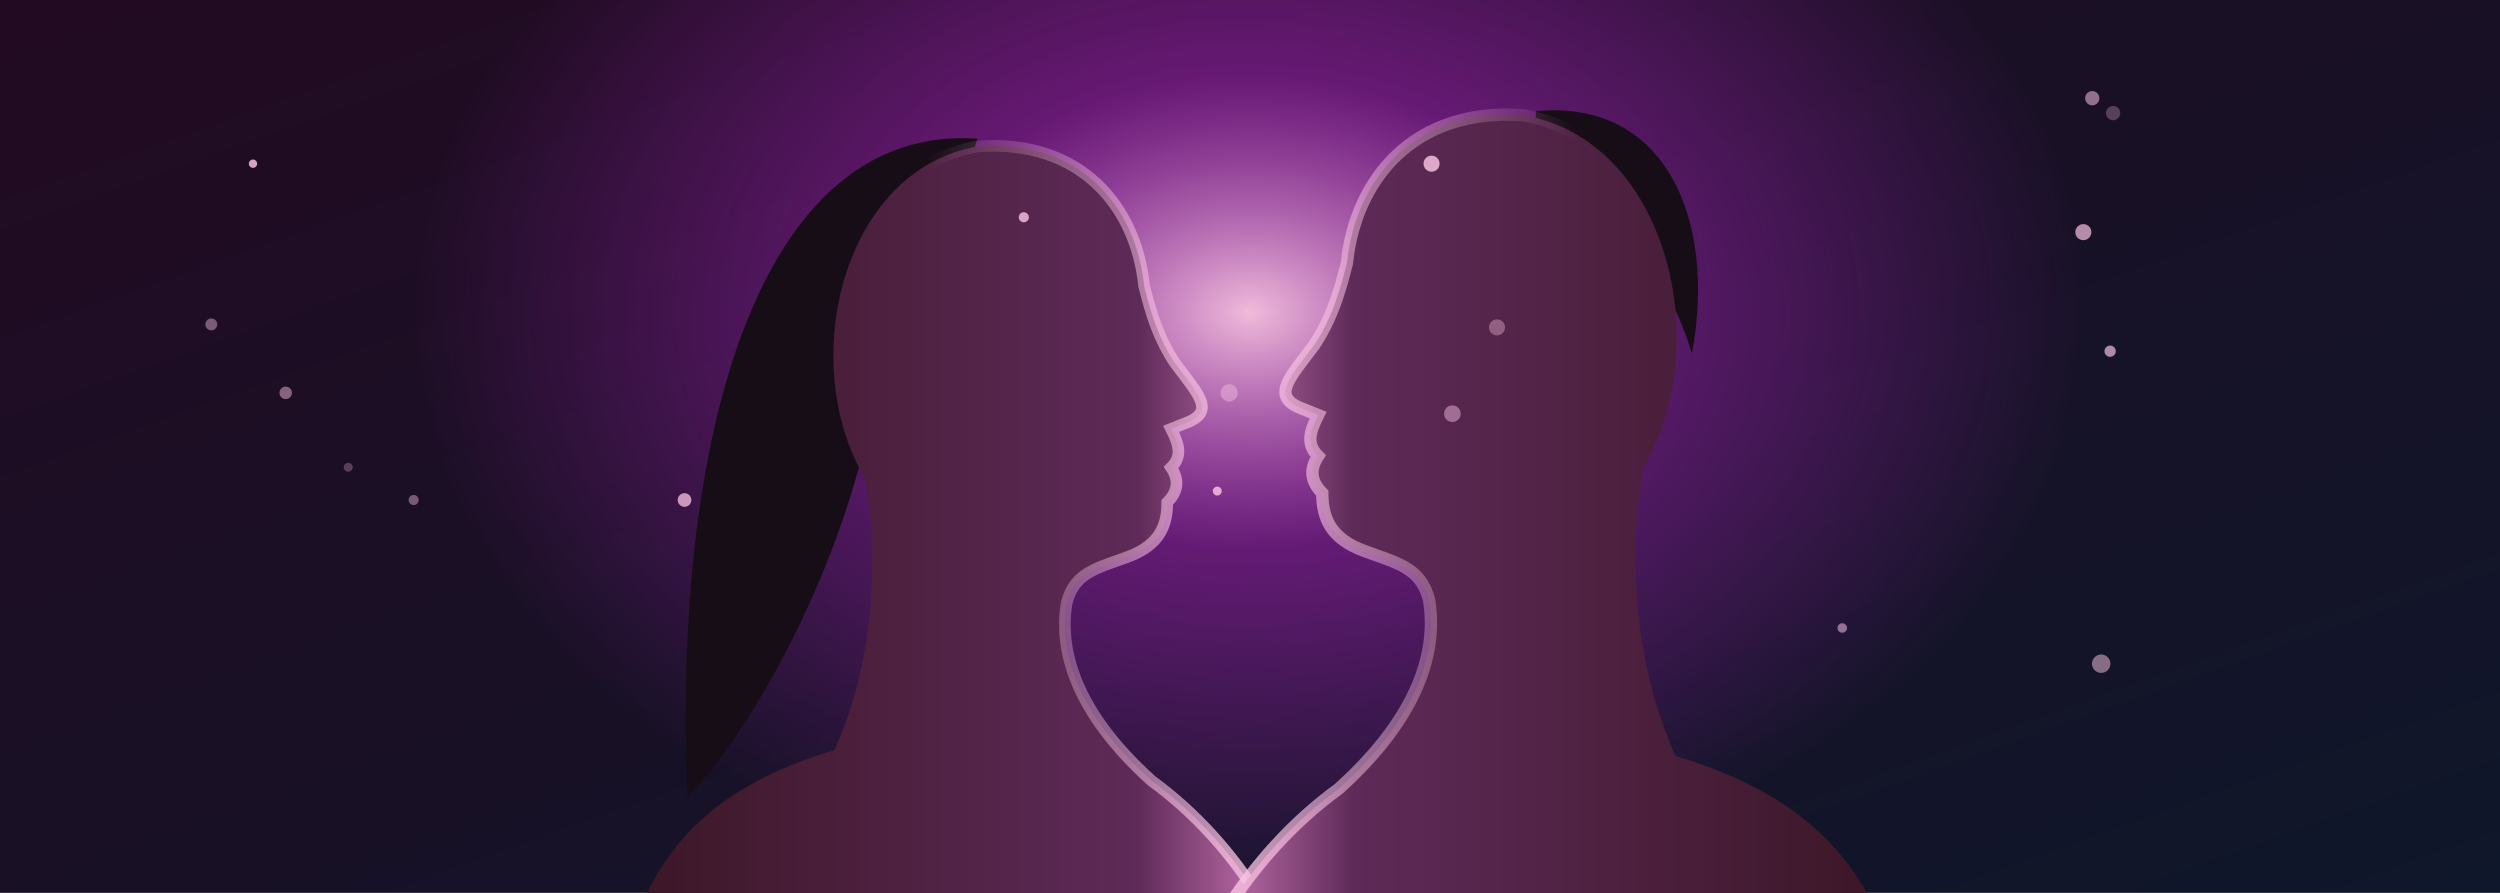
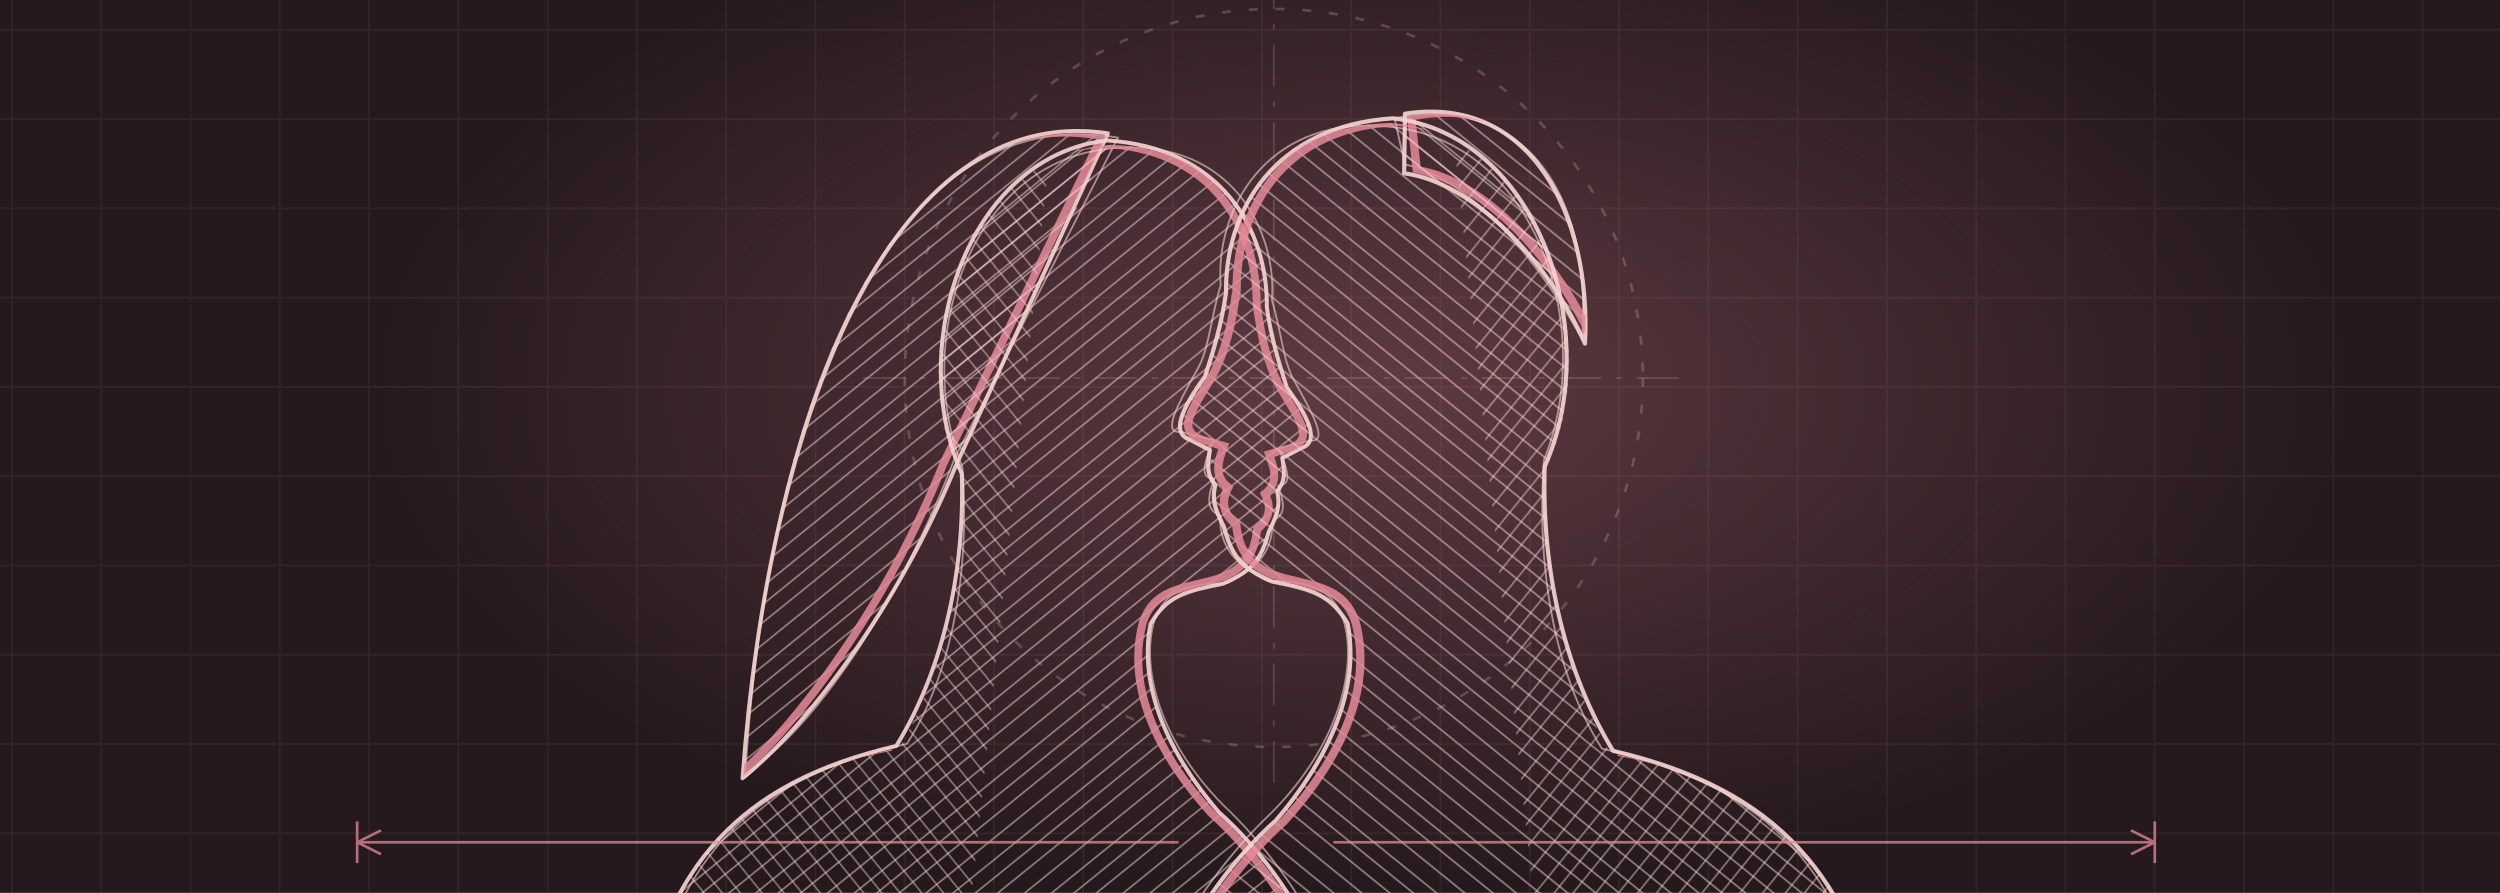
<svg xmlns="http://www.w3.org/2000/svg" viewBox="0 0 840 300" width="840" height="300">
  <defs>
-     <linearGradient id="bg" x1="0" y1="0" x2="1" y2="1">
-       <stop offset="0" stop-color="#220A22" />
-       <stop offset="1" stop-color="#0F172A" />
-     </linearGradient>
-     <radialGradient id="light" cx="0.5" cy="0.5" r="0.5">
-       <stop offset="0" stop-color="#FBC4E4" stop-opacity="0.95" />
-       <stop offset="0.4" stop-color="#C026D3" stop-opacity="0.45" />
-       <stop offset="1" stop-color="#C026D3" stop-opacity="0" />
+     <clipPath id="c1">
+       <path d="M-5 -58 C-62 -62 -84 20 -80 112 C-66 98 -46 64 -36 28 Z" />
+     </clipPath>
+     <clipPath id="c2">
+       <path d="M-100 175 C-96 135 -82 112 -42 100 C-33 80 -30 55 -34 30 C-52 0 -40 -50 -5 -56 C22 -58 36 -40 38 -20 C40 -12 42 -6 46 0 C52 8 56 12 50 15 L45 17 C47 21 48 24 45 27 C47 30 47 33 44 36 C44 42 42 47 34 50 C26 53 20 54 18 62 C16 74 20 90 40 108 C62 124 78 150 82 175 Z" />
+     </clipPath>
+     <clipPath id="c3">
+       <rect x="-150" y="-110" width="130" height="338" />
+     </clipPath>
+     <clipPath id="c4">
+       <path d="M-8 -57 C-40 -60 -52 -30 -46 2 C-40 -18 -24 -40 -8 -44 Z" />
+     </clipPath>
+     <clipPath id="c5">
+       <path d="M-100 175 C-96 135 -82 112 -42 100 C-33 80 -30 55 -34 30 C-52 0 -40 -50 -5 -56 C22 -58 36 -40 38 -20 C40 -12 42 -6 46 0 C52 8 56 12 50 15 L45 17 C47 21 48 24 45 27 C47 30 47 33 44 36 C44 42 42 47 34 50 C26 53 20 54 18 62 C16 74 20 90 40 108 C62 124 78 150 82 175 Z" />
+     </clipPath>
+     <clipPath id="c6">
+       <rect x="-150" y="-110" width="130" height="338" />
+     </clipPath>
+     <radialGradient id="gl" cx="0.5" cy="0.5" r="0.5">
+       <stop offset="0" stop-color="#E58A98" stop-opacity="0.30" />
+       <stop offset="1" stop-color="#E58A98" stop-opacity="0" />
    </radialGradient>
-     <linearGradient id="skinR" x1="0" y1="0" x2="1" y2="0">
-       <stop offset="0" stop-color="#3A1624" />
-       <stop offset="0.75" stop-color="#5E2A58" />
-       <stop offset="1" stop-color="#E58ACB" />
-     </linearGradient>
-     <linearGradient id="skinT" x1="0" y1="1" x2="0" y2="0">
-       <stop offset="0" stop-color="#3A1624" />
-       <stop offset="0.7" stop-color="#5E2A58" />
-       <stop offset="1" stop-color="#E58ACB" />
-     </linearGradient>
-     <linearGradient id="rimR" x1="0" y1="0" x2="1" y2="0">
-       <stop offset="0.45" stop-color="#FBC4E4" stop-opacity="0" />
-       <stop offset="1" stop-color="#FBC4E4" stop-opacity="0.95" />
-     </linearGradient>
-     <linearGradient id="rimT" x1="0" y1="1" x2="0" y2="0">
-       <stop offset="0.5" stop-color="#FBC4E4" stop-opacity="0" />
-       <stop offset="1" stop-color="#FBC4E4" stop-opacity="0.95" />
-     </linearGradient>
  </defs>
-   <rect width="840" height="300" fill="url(#bg)" />
-   <ellipse cx="420" cy="105" rx="280" ry="200" fill="url(#light)" />
-   <g transform="translate(335 122) scale(1.3 1.3) rotate(0)">
-     <path d="M-5 -58 C-62 -62 -84 20 -80 112 C-66 98 -46 64 -36 28 Z" fill="#170D16" />
-     <path d="M-100 175 C-96 135 -82 112 -42 100 C-33 80 -30 55 -34 30 C-52 0 -40 -50 -5 -56 C22 -58 36 -40 38 -20 C40 -12 42 -6 46 0 C52 8 56 12 50 15 L45 17 C47 21 48 24 45 27 C47 30 47 33 44 36 C44 42 42 47 34 50 C26 53 20 54 18 62 C16 74 20 90 40 108 C62 124 78 150 82 175 Z" fill="url(#skinR)" stroke="url(#rimR)" stroke-width="3" />
+   <rect width="840" height="300" fill="#25191D" />
+   <path d="M4 0V300M34 0V300M64 0V300M94 0V300M124 0V300M154 0V300M184 0V300M214 0V300M244 0V300M274 0V300M304 0V300M334 0V300M364 0V300M394 0V300M424 0V300M454 0V300M484 0V300M514 0V300M544 0V300M574 0V300M604 0V300M634 0V300M664 0V300M694 0V300M724 0V300M754 0V300M784 0V300M814 0V300M0 10H840M0 40H840M0 70H840M0 100H840M0 130H840M0 160H840M0 190H840M0 220H840M0 250H840M0 280H840" stroke="#F4D3D0" stroke-opacity="0.06" stroke-width="0.6" fill="none" />
+   <ellipse cx="458" cy="130" rx="330" ry="170" fill="url(#gl)" />
+   <circle cx="428" cy="127" r="124" fill="none" stroke="#F4D3D0" stroke-opacity="0.22" stroke-width="0.9" stroke-dasharray="3 6" />
+   <path d="M290 127H566M428 -11V265" stroke="#F4D3D0" stroke-opacity="0.176" stroke-width="0.6" stroke-dasharray="14 5 2 5" fill="none" />
+   <g transform="translate(372 124) scale(1.34 1.34) rotate(6)">
+     <g clip-path="url(#c1)">
+       <path d="M-270 115L-90 -65M-264 115L-84 -65M-259 115L-79 -65M-254 115L-74 -65M-248 115L-68 -65M-242 115L-62 -65M-237 115L-57 -65M-232 115L-52 -65M-226 115L-46 -65M-220 115L-40 -65M-215 115L-35 -65M-210 115L-30 -65M-204 115L-24 -65M-198 115L-18 -65M-193 115L-13 -65M-188 115L-8 -65M-182 115L-2 -65M-176 115L4 -65M-171 115L9 -65M-166 115L14 -65M-160 115L20 -65M-154 115L26 -65M-149 115L31 -65M-144 115L36 -65M-138 115L42 -65M-132 115L48 -65M-127 115L53 -65M-122 115L58 -65M-116 115L64 -65M-110 115L70 -65M-105 115L75 -65M-100 115L80 -65M-94 115L86 -65M-88 115L92 -65M-83 115L97 -65M-78 115L102 -65M-72 115L108 -65M-66 115L114 -65M-61 115L119 -65M-56 115L124 -65M-50 115L130 -65M-44 115L136 -65M-39 115L141 -65M-34 115L146 -65M-28 115L152 -65M-22 115L158 -65M-17 115L163 -65M-12 115L168 -65M-6 115L174 -65M-0 115L180 -65M5 115L185 -65M10 115L190 -65M16 115L196 -65M22 115L202 -65M27 115L207 -65M32 115L212 -65M38 115L218 -65M44 115L224 -65M49 115L229 -65M54 115L234 -65M60 115L240 -65M66 115L246 -65M71 115L251 -65M76 115L256 -65M82 115L262 -65M88 115L268 -65M93 115L273 -65M98 115L278 -65M104 115L284 -65M110 115L290 -65M115 115L295 -65M120 115L300 -65M126 115L306 -65M132 115L312 -65M137 115L317 -65M142 115L322 -65M148 115L328 -65M154 115L334 -65M159 115L339 -65M164 115L344 -65M170 115L350 -65M176 115L356 -65" fill="none" stroke="#F4D3D0" stroke-opacity="0.5" stroke-width="0.45" />
+     </g>
+     <path d="M-6.0 -58.8 C-61.1 -61.3 -83.1 20.7 -80.2 111.6 C-65.7 97.3 -45.7 64.3 -35.3 28.4 Z" fill="none" stroke="#F4D3D0" stroke-width="1.0" stroke-linejoin="round" stroke-opacity="0.92" />
+     <path d="M-4.8 -57.0 C-63.0 -60.8 -85.0 19.3 -81.0 111.3 C-64.9 98.5 -46.9 64.4 -37.1 27.3 Z" fill="none" stroke="#F4D3D0" stroke-width="0.45" stroke-opacity="0.6" transform="translate(1.4 -1)" />
+     <g clip-path="url(#c1)">
+       <path d="M-5 -58 C-62 -62 -84 20 -80 112 C-66 98 -46 64 -36 28 Z" fill="none" stroke="#E58A98" stroke-width="2" stroke-opacity="0.85" transform="translate(-2.4 0)" />
+     </g>
  </g>
-   <g transform="translate(505 116) scale(-1.38 1.38) rotate(0)">
-     <path d="M-8 -57 C-40 -60 -52 -30 -46 2 C-40 -18 -24 -40 -8 -44 Z" fill="#170D16" />
-     <path d="M-100 175 C-96 135 -82 112 -42 100 C-33 80 -30 55 -34 30 C-52 0 -40 -50 -5 -56 C22 -58 36 -40 38 -20 C40 -12 42 -6 46 0 C52 8 56 12 50 15 L45 17 C47 21 48 24 45 27 C47 30 47 33 44 36 C44 42 42 47 34 50 C26 53 20 54 18 62 C16 74 20 90 40 108 C62 124 78 150 82 175 Z" fill="url(#skinR)" stroke="url(#rimR)" stroke-width="3" />
+   <g transform="translate(372 124) scale(1.34 1.34) rotate(6)">
+     <g clip-path="url(#c2)">
+       <path d="M-338 178L-100 -60M-332 178L-94 -60M-327 178L-89 -60M-322 178L-84 -60M-316 178L-78 -60M-310 178L-72 -60M-305 178L-67 -60M-300 178L-62 -60M-294 178L-56 -60M-288 178L-50 -60M-283 178L-45 -60M-278 178L-40 -60M-272 178L-34 -60M-266 178L-28 -60M-261 178L-23 -60M-256 178L-18 -60M-250 178L-12 -60M-244 178L-6 -60M-239 178L-1 -60M-234 178L4 -60M-228 178L10 -60M-222 178L16 -60M-217 178L21 -60M-212 178L26 -60M-206 178L32 -60M-200 178L38 -60M-195 178L43 -60M-190 178L48 -60M-184 178L54 -60M-178 178L60 -60M-173 178L65 -60M-168 178L70 -60M-162 178L76 -60M-156 178L82 -60M-151 178L87 -60M-146 178L92 -60M-140 178L98 -60M-134 178L104 -60M-129 178L109 -60M-124 178L114 -60M-118 178L120 -60M-112 178L126 -60M-107 178L131 -60M-102 178L136 -60M-96 178L142 -60M-90 178L148 -60M-85 178L153 -60M-80 178L158 -60M-74 178L164 -60M-68 178L170 -60M-63 178L175 -60M-58 178L180 -60M-52 178L186 -60M-46 178L192 -60M-41 178L197 -60M-36 178L202 -60M-30 178L208 -60M-24 178L214 -60M-19 178L219 -60M-14 178L224 -60M-8 178L230 -60M-2 178L236 -60M3 178L241 -60M8 178L246 -60M14 178L252 -60M20 178L258 -60M25 178L263 -60M30 178L268 -60M36 178L274 -60M42 178L280 -60M47 178L285 -60M52 178L290 -60M58 178L296 -60M64 178L302 -60M69 178L307 -60M74 178L312 -60M80 178L318 -60M86 178L324 -60M91 178L329 -60M96 178L334 -60M102 178L340 -60M108 178L346 -60M113 178L351 -60M118 178L356 -60M124 178L362 -60M130 178L368 -60M135 178L373 -60M140 178L378 -60M146 178L384 -60M152 178L390 -60M157 178L395 -60M162 178L400 -60M168 178L406 -60M174 178L412 -60M179 178L417 -60M184 178L422 -60M190 178L428 -60M196 178L434 -60M201 178L439 -60M206 178L444 -60M212 178L450 -60M218 178L456 -60M223 178L461 -60M228 178L466 -60M234 178L472 -60M240 178L478 -60M245 178L483 -60M250 178L488 -60M256 178L494 -60M262 178L500 -60M267 178L505 -60M272 178L510 -60M278 178L516 -60M284 178L522 -60M289 178L527 -60M294 178L532 -60M300 178L538 -60M306 178L544 -60M311 178L549 -60M316 178L554 -60M322 178L560 -60" fill="none" stroke="#F4D3D0" stroke-opacity="0.5" stroke-width="0.45" />
+       <g clip-path="url(#c3)">
+         <path d="M-338 -60L-100 178M-332 -60L-94 178M-327 -60L-89 178M-322 -60L-84 178M-316 -60L-78 178M-310 -60L-72 178M-305 -60L-67 178M-300 -60L-62 178M-294 -60L-56 178M-288 -60L-50 178M-283 -60L-45 178M-278 -60L-40 178M-272 -60L-34 178M-266 -60L-28 178M-261 -60L-23 178M-256 -60L-18 178M-250 -60L-12 178M-244 -60L-6 178M-239 -60L-1 178M-234 -60L4 178M-228 -60L10 178M-222 -60L16 178M-217 -60L21 178M-212 -60L26 178M-206 -60L32 178M-200 -60L38 178M-195 -60L43 178M-190 -60L48 178M-184 -60L54 178M-178 -60L60 178M-173 -60L65 178M-168 -60L70 178M-162 -60L76 178M-156 -60L82 178M-151 -60L87 178M-146 -60L92 178M-140 -60L98 178M-134 -60L104 178M-129 -60L109 178M-124 -60L114 178M-118 -60L120 178M-112 -60L126 178M-107 -60L131 178M-102 -60L136 178M-96 -60L142 178M-90 -60L148 178M-85 -60L153 178M-80 -60L158 178M-74 -60L164 178M-68 -60L170 178M-63 -60L175 178M-58 -60L180 178M-52 -60L186 178M-46 -60L192 178M-41 -60L197 178M-36 -60L202 178M-30 -60L208 178M-24 -60L214 178M-19 -60L219 178M-14 -60L224 178M-8 -60L230 178M-2 -60L236 178M3 -60L241 178M8 -60L246 178M14 -60L252 178M20 -60L258 178M25 -60L263 178M30 -60L268 178M36 -60L274 178M42 -60L280 178M47 -60L285 178M52 -60L290 178M58 -60L296 178M64 -60L302 178M69 -60L307 178M74 -60L312 178M80 -60L318 178M86 -60L324 178M91 -60L329 178M96 -60L334 178M102 -60L340 178M108 -60L346 178M113 -60L351 178M118 -60L356 178M124 -60L362 178M130 -60L368 178M135 -60L373 178M140 -60L378 178M146 -60L384 178M152 -60L390 178M157 -60L395 178M162 -60L400 178M168 -60L406 178M174 -60L412 178M179 -60L417 178M184 -60L422 178M190 -60L428 178M196 -60L434 178M201 -60L439 178M206 -60L444 178M212 -60L450 178M218 -60L456 178M223 -60L461 178M228 -60L466 178M234 -60L472 178M240 -60L478 178M245 -60L483 178M250 -60L488 178M256 -60L494 178M262 -60L500 178M267 -60L505 178M272 -60L510 178M278 -60L516 178M284 -60L522 178M289 -60L527 178M294 -60L532 178M300 -60L538 178M306 -60L544 178M311 -60L549 178M316 -60L554 178M322 -60L560 178" fill="none" stroke="#F4D3D0" stroke-opacity="0.45" stroke-width="0.45" />
+       </g>
+     </g>
+     <path d="M-100.2 174.3 C-96.7 135.7 -81.3 112.9 -42.7 99.5 C-33.4 80.0 -30.0 55.4 -33.5 29.9 C-51.0 -0.1 -40.5 -49.5 -6.0 -57.0 C22.3 -58.2 36.4 -39.3 38.2 -19.6 C40.0 -12.3 42.6 -6.2 45.3 -0.1 C51.7 7.0 55.0 12.6 50.5 14.6 L46.0 17.6 C47.0 21.3 47.4 23.1 45.6 26.1 C47.0 29.9 45.9 32.7 44.6 36.2 C43.5 43.0 41.8 46.4 34.5 50.5 C25.2 53.4 20.9 55.0 17.5 62.4 C16.4 73.9 20.9 90.0 39.5 107.6 C61.2 123.2 78.0 150.5 81.3 175.6 Z" fill="none" stroke="#F4D3D0" stroke-width="1.0" stroke-linejoin="round" stroke-opacity="0.92" />
+     <path d="M-100.5 176.0 C-95.9 135.6 -82.0 113.5 -41.5 99.7 C-32.0 80.7 -30.3 54.9 -34.9 29.3 C-51.1 -1.0 -41.0 -49.0 -4.0 -54.5 C22.9 -59.0 37.3 -38.7 37.9 -20.5 C41.2 -12.5 42.4 -5.1 45.7 -0.8 C51.4 7.3 55.7 13.5 51.1 13.5 L43.5 16.3 C46.5 22.0 47.8 24.9 44.3 25.6 C47.2 31.5 46.1 33.0 43.9 34.5 C44.4 41.3 42.7 45.7 34.2 51.2 C24.5 52.4 18.9 54.4 17.0 62.4 C14.8 73.3 20.4 91.5 39.0 106.7 C61.1 123.6 78.4 150.4 83.3 173.6 Z" fill="none" stroke="#F4D3D0" stroke-width="0.45" stroke-opacity="0.6" transform="translate(1.4 -1)" />
+     <g clip-path="url(#c2)">
+       <path d="M-100 175 C-96 135 -82 112 -42 100 C-33 80 -30 55 -34 30 C-52 0 -40 -50 -5 -56 C22 -58 36 -40 38 -20 C40 -12 42 -6 46 0 C52 8 56 12 50 15 L45 17 C47 21 48 24 45 27 C47 30 47 33 44 36 C44 42 42 47 34 50 C26 53 20 54 18 62 C16 74 20 90 40 108 C62 124 78 150 82 175 Z" fill="none" stroke="#E58A98" stroke-width="2" stroke-opacity="0.85" transform="translate(-2.4 0)" />
+     </g>
  </g>
-   <circle cx="481" cy="55" r="2.7" fill="#FBC4E4" opacity="0.82" />
-   <circle cx="71" cy="109" r="2.0" fill="#FBC4E4" opacity="0.42" />
-   <circle cx="706" cy="223" r="3.1" fill="#FBC4E4" opacity="0.50" />
-   <circle cx="703" cy="33" r="2.4" fill="#FBC4E4" opacity="0.53" />
-   <circle cx="96" cy="132" r="2.1" fill="#FBC4E4" opacity="0.47" />
-   <circle cx="117" cy="157" r="1.5" fill="#FBC4E4" opacity="0.27" />
-   <circle cx="700" cy="78" r="2.7" fill="#FBC4E4" opacity="0.69" />
-   <circle cx="619" cy="211" r="1.6" fill="#FBC4E4" opacity="0.52" />
-   <circle cx="139" cy="168" r="1.7" fill="#FBC4E4" opacity="0.41" />
-   <circle cx="230" cy="168" r="2.3" fill="#FBC4E4" opacity="0.75" />
-   <circle cx="488" cy="139" r="2.8" fill="#FBC4E4" opacity="0.45" />
-   <circle cx="344" cy="73" r="1.7" fill="#FBC4E4" opacity="0.79" />
-   <circle cx="503" cy="110" r="2.7" fill="#FBC4E4" opacity="0.36" />
-   <circle cx="709" cy="118" r="1.9" fill="#FBC4E4" opacity="0.67" />
-   <circle cx="409" cy="165" r="1.5" fill="#FBC4E4" opacity="0.82" />
-   <circle cx="710" cy="38" r="2.4" fill="#FBC4E4" opacity="0.27" />
-   <circle cx="85" cy="55" r="1.4" fill="#FBC4E4" opacity="0.82" />
-   <circle cx="413" cy="132" r="2.9" fill="#FBC4E4" opacity="0.42" />
+   <g transform="translate(468 120) scale(-1.4 1.4) rotate(6)">
+     <g clip-path="url(#c4)">
+       <path d="M-270 115L-90 -65M-264 115L-84 -65M-259 115L-79 -65M-254 115L-74 -65M-248 115L-68 -65M-242 115L-62 -65M-237 115L-57 -65M-232 115L-52 -65M-226 115L-46 -65M-220 115L-40 -65M-215 115L-35 -65M-210 115L-30 -65M-204 115L-24 -65M-198 115L-18 -65M-193 115L-13 -65M-188 115L-8 -65M-182 115L-2 -65M-176 115L4 -65M-171 115L9 -65M-166 115L14 -65M-160 115L20 -65M-154 115L26 -65M-149 115L31 -65M-144 115L36 -65M-138 115L42 -65M-132 115L48 -65M-127 115L53 -65M-122 115L58 -65M-116 115L64 -65M-110 115L70 -65M-105 115L75 -65M-100 115L80 -65M-94 115L86 -65M-88 115L92 -65M-83 115L97 -65M-78 115L102 -65M-72 115L108 -65M-66 115L114 -65M-61 115L119 -65M-56 115L124 -65M-50 115L130 -65M-44 115L136 -65M-39 115L141 -65M-34 115L146 -65M-28 115L152 -65M-22 115L158 -65M-17 115L163 -65M-12 115L168 -65M-6 115L174 -65M-0 115L180 -65M5 115L185 -65M10 115L190 -65M16 115L196 -65M22 115L202 -65M27 115L207 -65M32 115L212 -65M38 115L218 -65M44 115L224 -65M49 115L229 -65M54 115L234 -65M60 115L240 -65M66 115L246 -65M71 115L251 -65M76 115L256 -65M82 115L262 -65M88 115L268 -65M93 115L273 -65M98 115L278 -65M104 115L284 -65M110 115L290 -65M115 115L295 -65M120 115L300 -65M126 115L306 -65M132 115L312 -65M137 115L317 -65M142 115L322 -65M148 115L328 -65M154 115L334 -65M159 115L339 -65M164 115L344 -65M170 115L350 -65M176 115L356 -65" fill="none" stroke="#F4D3D0" stroke-opacity="0.5" stroke-width="0.45" />
+     </g>
+     <path d="M-9.0 -57.8 C-39.1 -59.3 -51.1 -29.3 -46.2 1.6 C-39.7 -18.7 -23.7 -39.7 -7.3 -43.6 Z" fill="none" stroke="#F4D3D0" stroke-width="1.0" stroke-linejoin="round" stroke-opacity="0.92" />
+     <path d="M-7.8 -56.0 C-41.0 -58.8 -53.0 -30.7 -47.0 1.3 C-38.9 -17.5 -24.9 -39.6 -9.1 -44.7 Z" fill="none" stroke="#F4D3D0" stroke-width="0.45" stroke-opacity="0.6" transform="translate(1.4 -1)" />
+     <g clip-path="url(#c4)">
+       <path d="M-8 -57 C-40 -60 -52 -30 -46 2 C-40 -18 -24 -40 -8 -44 Z" fill="none" stroke="#E58A98" stroke-width="2" stroke-opacity="0.85" transform="translate(-2.4 0)" />
+     </g>
+   </g>
+   <g transform="translate(468 120) scale(-1.4 1.4) rotate(6)">
+     <g clip-path="url(#c5)">
+       <path d="M-338 178L-100 -60M-332 178L-94 -60M-327 178L-89 -60M-322 178L-84 -60M-316 178L-78 -60M-310 178L-72 -60M-305 178L-67 -60M-300 178L-62 -60M-294 178L-56 -60M-288 178L-50 -60M-283 178L-45 -60M-278 178L-40 -60M-272 178L-34 -60M-266 178L-28 -60M-261 178L-23 -60M-256 178L-18 -60M-250 178L-12 -60M-244 178L-6 -60M-239 178L-1 -60M-234 178L4 -60M-228 178L10 -60M-222 178L16 -60M-217 178L21 -60M-212 178L26 -60M-206 178L32 -60M-200 178L38 -60M-195 178L43 -60M-190 178L48 -60M-184 178L54 -60M-178 178L60 -60M-173 178L65 -60M-168 178L70 -60M-162 178L76 -60M-156 178L82 -60M-151 178L87 -60M-146 178L92 -60M-140 178L98 -60M-134 178L104 -60M-129 178L109 -60M-124 178L114 -60M-118 178L120 -60M-112 178L126 -60M-107 178L131 -60M-102 178L136 -60M-96 178L142 -60M-90 178L148 -60M-85 178L153 -60M-80 178L158 -60M-74 178L164 -60M-68 178L170 -60M-63 178L175 -60M-58 178L180 -60M-52 178L186 -60M-46 178L192 -60M-41 178L197 -60M-36 178L202 -60M-30 178L208 -60M-24 178L214 -60M-19 178L219 -60M-14 178L224 -60M-8 178L230 -60M-2 178L236 -60M3 178L241 -60M8 178L246 -60M14 178L252 -60M20 178L258 -60M25 178L263 -60M30 178L268 -60M36 178L274 -60M42 178L280 -60M47 178L285 -60M52 178L290 -60M58 178L296 -60M64 178L302 -60M69 178L307 -60M74 178L312 -60M80 178L318 -60M86 178L324 -60M91 178L329 -60M96 178L334 -60M102 178L340 -60M108 178L346 -60M113 178L351 -60M118 178L356 -60M124 178L362 -60M130 178L368 -60M135 178L373 -60M140 178L378 -60M146 178L384 -60M152 178L390 -60M157 178L395 -60M162 178L400 -60M168 178L406 -60M174 178L412 -60M179 178L417 -60M184 178L422 -60M190 178L428 -60M196 178L434 -60M201 178L439 -60M206 178L444 -60M212 178L450 -60M218 178L456 -60M223 178L461 -60M228 178L466 -60M234 178L472 -60M240 178L478 -60M245 178L483 -60M250 178L488 -60M256 178L494 -60M262 178L500 -60M267 178L505 -60M272 178L510 -60M278 178L516 -60M284 178L522 -60M289 178L527 -60M294 178L532 -60M300 178L538 -60M306 178L544 -60M311 178L549 -60M316 178L554 -60M322 178L560 -60" fill="none" stroke="#F4D3D0" stroke-opacity="0.5" stroke-width="0.45" />
+       <g clip-path="url(#c6)">
+         <path d="M-338 -60L-100 178M-332 -60L-94 178M-327 -60L-89 178M-322 -60L-84 178M-316 -60L-78 178M-310 -60L-72 178M-305 -60L-67 178M-300 -60L-62 178M-294 -60L-56 178M-288 -60L-50 178M-283 -60L-45 178M-278 -60L-40 178M-272 -60L-34 178M-266 -60L-28 178M-261 -60L-23 178M-256 -60L-18 178M-250 -60L-12 178M-244 -60L-6 178M-239 -60L-1 178M-234 -60L4 178M-228 -60L10 178M-222 -60L16 178M-217 -60L21 178M-212 -60L26 178M-206 -60L32 178M-200 -60L38 178M-195 -60L43 178M-190 -60L48 178M-184 -60L54 178M-178 -60L60 178M-173 -60L65 178M-168 -60L70 178M-162 -60L76 178M-156 -60L82 178M-151 -60L87 178M-146 -60L92 178M-140 -60L98 178M-134 -60L104 178M-129 -60L109 178M-124 -60L114 178M-118 -60L120 178M-112 -60L126 178M-107 -60L131 178M-102 -60L136 178M-96 -60L142 178M-90 -60L148 178M-85 -60L153 178M-80 -60L158 178M-74 -60L164 178M-68 -60L170 178M-63 -60L175 178M-58 -60L180 178M-52 -60L186 178M-46 -60L192 178M-41 -60L197 178M-36 -60L202 178M-30 -60L208 178M-24 -60L214 178M-19 -60L219 178M-14 -60L224 178M-8 -60L230 178M-2 -60L236 178M3 -60L241 178M8 -60L246 178M14 -60L252 178M20 -60L258 178M25 -60L263 178M30 -60L268 178M36 -60L274 178M42 -60L280 178M47 -60L285 178M52 -60L290 178M58 -60L296 178M64 -60L302 178M69 -60L307 178M74 -60L312 178M80 -60L318 178M86 -60L324 178M91 -60L329 178M96 -60L334 178M102 -60L340 178M108 -60L346 178M113 -60L351 178M118 -60L356 178M124 -60L362 178M130 -60L368 178M135 -60L373 178M140 -60L378 178M146 -60L384 178M152 -60L390 178M157 -60L395 178M162 -60L400 178M168 -60L406 178M174 -60L412 178M179 -60L417 178M184 -60L422 178M190 -60L428 178M196 -60L434 178M201 -60L439 178M206 -60L444 178M212 -60L450 178M218 -60L456 178M223 -60L461 178M228 -60L466 178M234 -60L472 178M240 -60L478 178M245 -60L483 178M250 -60L488 178M256 -60L494 178M262 -60L500 178M267 -60L505 178M272 -60L510 178M278 -60L516 178M284 -60L522 178M289 -60L527 178M294 -60L532 178M300 -60L538 178M306 -60L544 178M311 -60L549 178M316 -60L554 178M322 -60L560 178" fill="none" stroke="#F4D3D0" stroke-opacity="0.45" stroke-width="0.45" />
+       </g>
+     </g>
+     <path d="M-100.2 174.3 C-96.7 135.7 -81.3 112.9 -42.7 99.5 C-33.4 80.0 -30.0 55.4 -33.5 29.9 C-51.0 -0.1 -40.5 -49.5 -6.0 -57.0 C22.3 -58.2 36.4 -39.3 38.2 -19.6 C40.0 -12.3 42.6 -6.2 45.3 -0.1 C51.7 7.0 55.0 12.6 50.5 14.6 L46.0 17.6 C47.0 21.3 47.4 23.1 45.6 26.1 C47.0 29.9 45.9 32.7 44.6 36.2 C43.5 43.0 41.8 46.4 34.5 50.5 C25.2 53.4 20.9 55.0 17.5 62.4 C16.4 73.9 20.9 90.0 39.5 107.6 C61.2 123.2 78.0 150.5 81.3 175.6 Z" fill="none" stroke="#F4D3D0" stroke-width="1.0" stroke-linejoin="round" stroke-opacity="0.92" />
+     <path d="M-100.5 176.0 C-95.9 135.6 -82.0 113.5 -41.5 99.7 C-32.0 80.7 -30.3 54.9 -34.9 29.3 C-51.1 -1.0 -41.0 -49.0 -4.0 -54.5 C22.9 -59.0 37.3 -38.7 37.9 -20.5 C41.2 -12.5 42.4 -5.1 45.7 -0.8 C51.4 7.3 55.7 13.5 51.1 13.5 L43.5 16.3 C46.5 22.0 47.8 24.9 44.3 25.6 C47.2 31.5 46.1 33.0 43.9 34.5 C44.4 41.3 42.7 45.7 34.2 51.2 C24.5 52.4 18.9 54.4 17.0 62.4 C14.8 73.3 20.4 91.5 39.0 106.7 C61.1 123.6 78.4 150.4 83.3 173.6 Z" fill="none" stroke="#F4D3D0" stroke-width="0.45" stroke-opacity="0.6" transform="translate(1.4 -1)" />
+     <g clip-path="url(#c5)">
+       <path d="M-100 175 C-96 135 -82 112 -42 100 C-33 80 -30 55 -34 30 C-52 0 -40 -50 -5 -56 C22 -58 36 -40 38 -20 C40 -12 42 -6 46 0 C52 8 56 12 50 15 L45 17 C47 21 48 24 45 27 C47 30 47 33 44 36 C44 42 42 47 34 50 C26 53 20 54 18 62 C16 74 20 90 40 108 C62 124 78 150 82 175 Z" fill="none" stroke="#E58A98" stroke-width="2" stroke-opacity="0.85" transform="translate(-2.4 0)" />
+     </g>
+   </g>
+   <path d="M120 283H396M448 283H724M120 276V290M724 276V290M120 283l8-4M120 283l8 4M724 283l-8-4M724 283l-8 4" stroke="#E58A98" stroke-opacity="0.75" stroke-width="0.9" fill="none" />
</svg>
